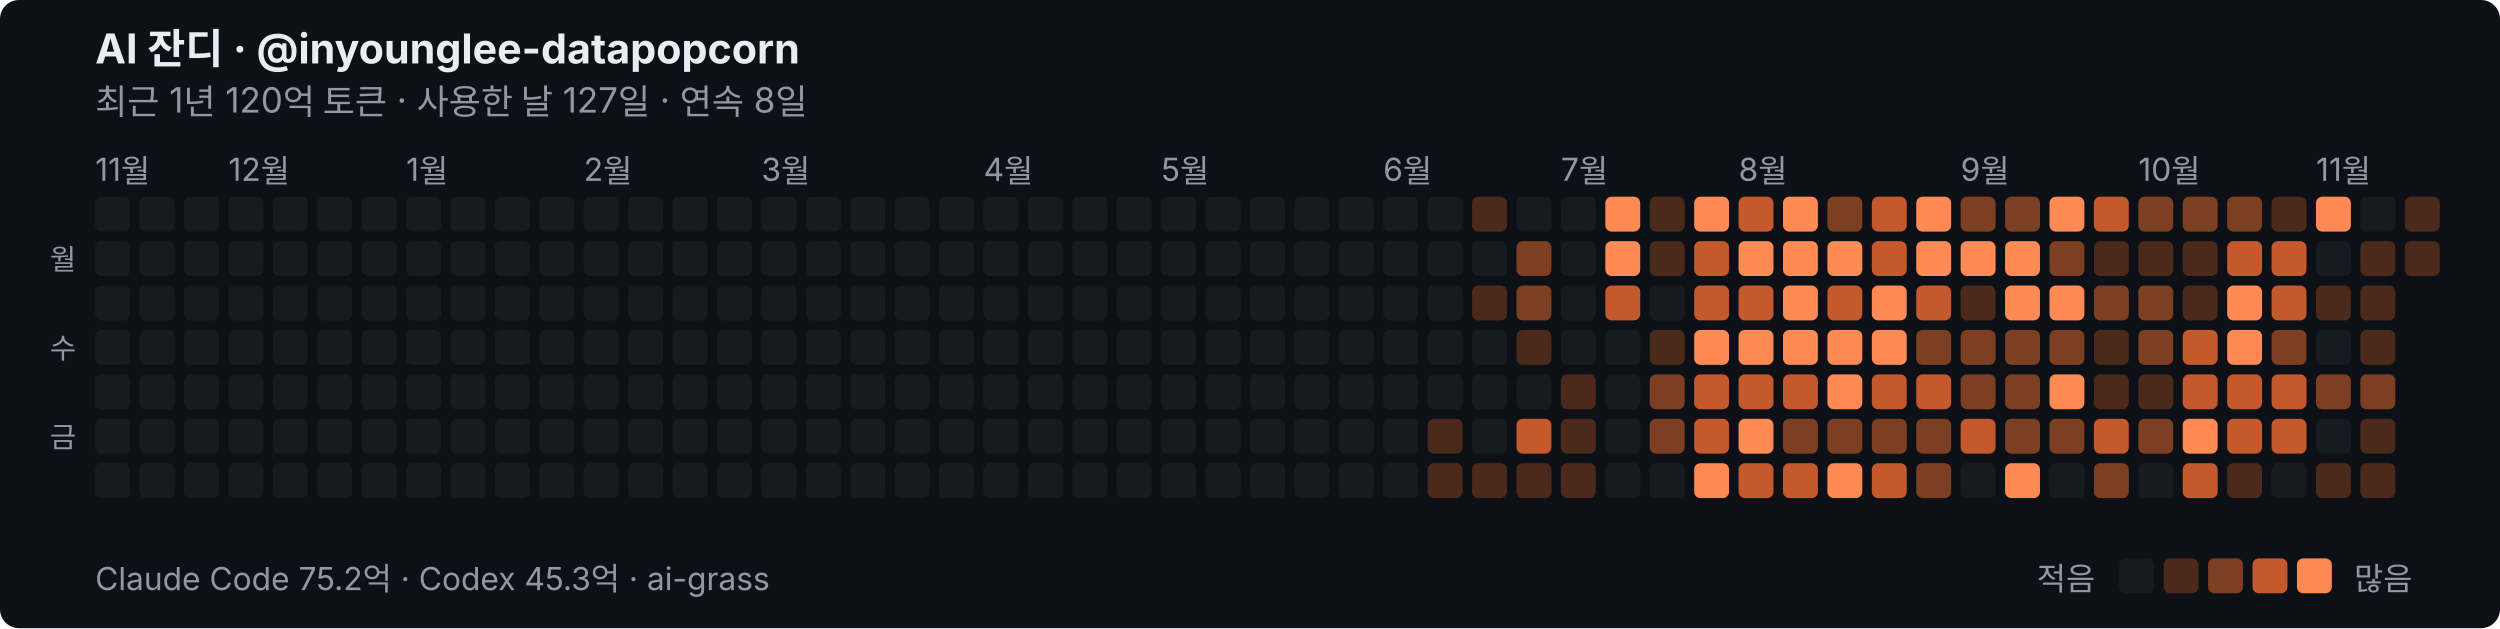
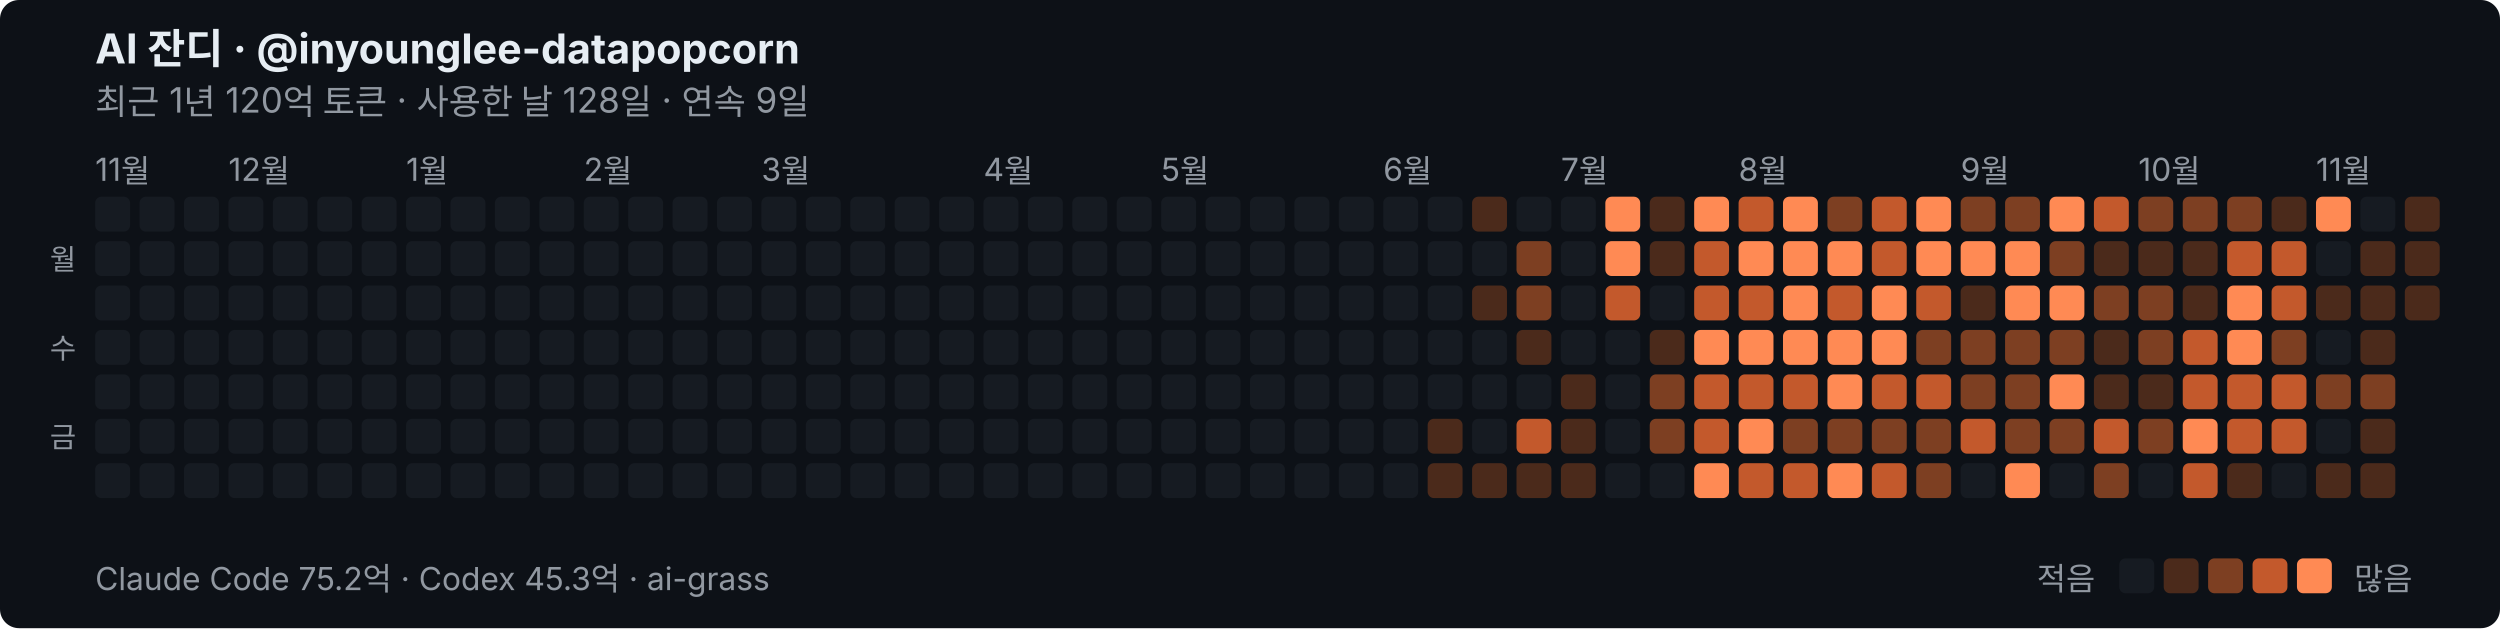
- <svg xmlns="http://www.w3.org/2000/svg" width="788" height="198" viewBox="0 0 788 198" role="img" aria-label="AI 잔디 · @inyounglee-datapopcorn 최근 1년 120억 토큰 · 사용한 날 127일 · 연속 8일">
+ <svg xmlns="http://www.w3.org/2000/svg" width="788" height="198" viewBox="0 0 788 198" role="img" aria-label="AI 잔디 · @inyounglee-datapopcorn 최근 1년 120억 토큰 · 사용한 날 128일 · 연속 9일">
  <rect width="788" height="198" rx="6" fill="#0d1117" />
  <g font-family="-apple-system,BlinkMacSystemFont,'Segoe UI','Apple SD Gothic Neo','Malgun Gothic',sans-serif">
    <text x="30" y="20" font-size="13" font-weight="700" fill="#e6edf3">AI 잔디 · @inyounglee-datapopcorn</text>
-     <text x="30" y="36" font-size="11" fill="#9198a1">최근 1년 120억 토큰 · 사용한 날 127일 · 연속 8일</text>
+     <text x="30" y="36" font-size="11" fill="#9198a1">최근 1년 120억 토큰 · 사용한 날 128일 · 연속 9일</text>
    <text x="30" y="57" font-size="10" fill="#9198a1">11월</text>
    <text x="72" y="57" font-size="10" fill="#9198a1">12월</text>
    <text x="128" y="57" font-size="10" fill="#9198a1">1월</text>
    <text x="184" y="57" font-size="10" fill="#9198a1">2월</text>
    <text x="240" y="57" font-size="10" fill="#9198a1">3월</text>
    <text x="310" y="57" font-size="10" fill="#9198a1">4월</text>
    <text x="366" y="57" font-size="10" fill="#9198a1">5월</text>
    <text x="436" y="57" font-size="10" fill="#9198a1">6월</text>
    <text x="492" y="57" font-size="10" fill="#9198a1">7월</text>
    <text x="548" y="57" font-size="10" fill="#9198a1">8월</text>
    <text x="618" y="57" font-size="10" fill="#9198a1">9월</text>
    <text x="674" y="57" font-size="10" fill="#9198a1">10월</text>
    <text x="730" y="57" font-size="10" fill="#9198a1">11월</text>
    <text x="24" y="85" font-size="9" text-anchor="end" fill="#9198a1">월</text>
    <text x="24" y="113" font-size="9" text-anchor="end" fill="#9198a1">수</text>
    <text x="24" y="141" font-size="9" text-anchor="end" fill="#9198a1">금</text>
    <rect x="30" y="62" width="11" height="11" rx="2" fill="#161b22" />
    <rect x="30" y="76" width="11" height="11" rx="2" fill="#161b22" />
    <rect x="30" y="90" width="11" height="11" rx="2" fill="#161b22" />
    <rect x="30" y="104" width="11" height="11" rx="2" fill="#161b22" />
    <rect x="30" y="118" width="11" height="11" rx="2" fill="#161b22" />
    <rect x="30" y="132" width="11" height="11" rx="2" fill="#161b22" />
    <rect x="30" y="146" width="11" height="11" rx="2" fill="#161b22" />
    <rect x="44" y="62" width="11" height="11" rx="2" fill="#161b22" />
    <rect x="44" y="76" width="11" height="11" rx="2" fill="#161b22" />
    <rect x="44" y="90" width="11" height="11" rx="2" fill="#161b22" />
    <rect x="44" y="104" width="11" height="11" rx="2" fill="#161b22" />
    <rect x="44" y="118" width="11" height="11" rx="2" fill="#161b22" />
    <rect x="44" y="132" width="11" height="11" rx="2" fill="#161b22" />
    <rect x="44" y="146" width="11" height="11" rx="2" fill="#161b22" />
    <rect x="58" y="62" width="11" height="11" rx="2" fill="#161b22" />
    <rect x="58" y="76" width="11" height="11" rx="2" fill="#161b22" />
    <rect x="58" y="90" width="11" height="11" rx="2" fill="#161b22" />
    <rect x="58" y="104" width="11" height="11" rx="2" fill="#161b22" />
    <rect x="58" y="118" width="11" height="11" rx="2" fill="#161b22" />
    <rect x="58" y="132" width="11" height="11" rx="2" fill="#161b22" />
    <rect x="58" y="146" width="11" height="11" rx="2" fill="#161b22" />
    <rect x="72" y="62" width="11" height="11" rx="2" fill="#161b22" />
    <rect x="72" y="76" width="11" height="11" rx="2" fill="#161b22" />
    <rect x="72" y="90" width="11" height="11" rx="2" fill="#161b22" />
    <rect x="72" y="104" width="11" height="11" rx="2" fill="#161b22" />
    <rect x="72" y="118" width="11" height="11" rx="2" fill="#161b22" />
    <rect x="72" y="132" width="11" height="11" rx="2" fill="#161b22" />
    <rect x="72" y="146" width="11" height="11" rx="2" fill="#161b22" />
    <rect x="86" y="62" width="11" height="11" rx="2" fill="#161b22" />
    <rect x="86" y="76" width="11" height="11" rx="2" fill="#161b22" />
    <rect x="86" y="90" width="11" height="11" rx="2" fill="#161b22" />
    <rect x="86" y="104" width="11" height="11" rx="2" fill="#161b22" />
    <rect x="86" y="118" width="11" height="11" rx="2" fill="#161b22" />
    <rect x="86" y="132" width="11" height="11" rx="2" fill="#161b22" />
    <rect x="86" y="146" width="11" height="11" rx="2" fill="#161b22" />
    <rect x="100" y="62" width="11" height="11" rx="2" fill="#161b22" />
    <rect x="100" y="76" width="11" height="11" rx="2" fill="#161b22" />
    <rect x="100" y="90" width="11" height="11" rx="2" fill="#161b22" />
    <rect x="100" y="104" width="11" height="11" rx="2" fill="#161b22" />
    <rect x="100" y="118" width="11" height="11" rx="2" fill="#161b22" />
    <rect x="100" y="132" width="11" height="11" rx="2" fill="#161b22" />
    <rect x="100" y="146" width="11" height="11" rx="2" fill="#161b22" />
    <rect x="114" y="62" width="11" height="11" rx="2" fill="#161b22" />
    <rect x="114" y="76" width="11" height="11" rx="2" fill="#161b22" />
    <rect x="114" y="90" width="11" height="11" rx="2" fill="#161b22" />
    <rect x="114" y="104" width="11" height="11" rx="2" fill="#161b22" />
    <rect x="114" y="118" width="11" height="11" rx="2" fill="#161b22" />
    <rect x="114" y="132" width="11" height="11" rx="2" fill="#161b22" />
    <rect x="114" y="146" width="11" height="11" rx="2" fill="#161b22" />
    <rect x="128" y="62" width="11" height="11" rx="2" fill="#161b22" />
    <rect x="128" y="76" width="11" height="11" rx="2" fill="#161b22" />
    <rect x="128" y="90" width="11" height="11" rx="2" fill="#161b22" />
    <rect x="128" y="104" width="11" height="11" rx="2" fill="#161b22" />
    <rect x="128" y="118" width="11" height="11" rx="2" fill="#161b22" />
    <rect x="128" y="132" width="11" height="11" rx="2" fill="#161b22" />
    <rect x="128" y="146" width="11" height="11" rx="2" fill="#161b22" />
    <rect x="142" y="62" width="11" height="11" rx="2" fill="#161b22" />
    <rect x="142" y="76" width="11" height="11" rx="2" fill="#161b22" />
    <rect x="142" y="90" width="11" height="11" rx="2" fill="#161b22" />
    <rect x="142" y="104" width="11" height="11" rx="2" fill="#161b22" />
    <rect x="142" y="118" width="11" height="11" rx="2" fill="#161b22" />
    <rect x="142" y="132" width="11" height="11" rx="2" fill="#161b22" />
    <rect x="142" y="146" width="11" height="11" rx="2" fill="#161b22" />
    <rect x="156" y="62" width="11" height="11" rx="2" fill="#161b22" />
    <rect x="156" y="76" width="11" height="11" rx="2" fill="#161b22" />
    <rect x="156" y="90" width="11" height="11" rx="2" fill="#161b22" />
    <rect x="156" y="104" width="11" height="11" rx="2" fill="#161b22" />
    <rect x="156" y="118" width="11" height="11" rx="2" fill="#161b22" />
    <rect x="156" y="132" width="11" height="11" rx="2" fill="#161b22" />
    <rect x="156" y="146" width="11" height="11" rx="2" fill="#161b22" />
    <rect x="170" y="62" width="11" height="11" rx="2" fill="#161b22" />
    <rect x="170" y="76" width="11" height="11" rx="2" fill="#161b22" />
    <rect x="170" y="90" width="11" height="11" rx="2" fill="#161b22" />
    <rect x="170" y="104" width="11" height="11" rx="2" fill="#161b22" />
    <rect x="170" y="118" width="11" height="11" rx="2" fill="#161b22" />
    <rect x="170" y="132" width="11" height="11" rx="2" fill="#161b22" />
    <rect x="170" y="146" width="11" height="11" rx="2" fill="#161b22" />
    <rect x="184" y="62" width="11" height="11" rx="2" fill="#161b22" />
    <rect x="184" y="76" width="11" height="11" rx="2" fill="#161b22" />
    <rect x="184" y="90" width="11" height="11" rx="2" fill="#161b22" />
    <rect x="184" y="104" width="11" height="11" rx="2" fill="#161b22" />
    <rect x="184" y="118" width="11" height="11" rx="2" fill="#161b22" />
    <rect x="184" y="132" width="11" height="11" rx="2" fill="#161b22" />
    <rect x="184" y="146" width="11" height="11" rx="2" fill="#161b22" />
    <rect x="198" y="62" width="11" height="11" rx="2" fill="#161b22" />
    <rect x="198" y="76" width="11" height="11" rx="2" fill="#161b22" />
    <rect x="198" y="90" width="11" height="11" rx="2" fill="#161b22" />
    <rect x="198" y="104" width="11" height="11" rx="2" fill="#161b22" />
    <rect x="198" y="118" width="11" height="11" rx="2" fill="#161b22" />
    <rect x="198" y="132" width="11" height="11" rx="2" fill="#161b22" />
    <rect x="198" y="146" width="11" height="11" rx="2" fill="#161b22" />
    <rect x="212" y="62" width="11" height="11" rx="2" fill="#161b22" />
    <rect x="212" y="76" width="11" height="11" rx="2" fill="#161b22" />
    <rect x="212" y="90" width="11" height="11" rx="2" fill="#161b22" />
    <rect x="212" y="104" width="11" height="11" rx="2" fill="#161b22" />
    <rect x="212" y="118" width="11" height="11" rx="2" fill="#161b22" />
    <rect x="212" y="132" width="11" height="11" rx="2" fill="#161b22" />
    <rect x="212" y="146" width="11" height="11" rx="2" fill="#161b22" />
    <rect x="226" y="62" width="11" height="11" rx="2" fill="#161b22" />
    <rect x="226" y="76" width="11" height="11" rx="2" fill="#161b22" />
    <rect x="226" y="90" width="11" height="11" rx="2" fill="#161b22" />
    <rect x="226" y="104" width="11" height="11" rx="2" fill="#161b22" />
    <rect x="226" y="118" width="11" height="11" rx="2" fill="#161b22" />
    <rect x="226" y="132" width="11" height="11" rx="2" fill="#161b22" />
    <rect x="226" y="146" width="11" height="11" rx="2" fill="#161b22" />
    <rect x="240" y="62" width="11" height="11" rx="2" fill="#161b22" />
    <rect x="240" y="76" width="11" height="11" rx="2" fill="#161b22" />
    <rect x="240" y="90" width="11" height="11" rx="2" fill="#161b22" />
    <rect x="240" y="104" width="11" height="11" rx="2" fill="#161b22" />
    <rect x="240" y="118" width="11" height="11" rx="2" fill="#161b22" />
    <rect x="240" y="132" width="11" height="11" rx="2" fill="#161b22" />
    <rect x="240" y="146" width="11" height="11" rx="2" fill="#161b22" />
    <rect x="254" y="62" width="11" height="11" rx="2" fill="#161b22" />
    <rect x="254" y="76" width="11" height="11" rx="2" fill="#161b22" />
    <rect x="254" y="90" width="11" height="11" rx="2" fill="#161b22" />
    <rect x="254" y="104" width="11" height="11" rx="2" fill="#161b22" />
    <rect x="254" y="118" width="11" height="11" rx="2" fill="#161b22" />
    <rect x="254" y="132" width="11" height="11" rx="2" fill="#161b22" />
    <rect x="254" y="146" width="11" height="11" rx="2" fill="#161b22" />
    <rect x="268" y="62" width="11" height="11" rx="2" fill="#161b22" />
    <rect x="268" y="76" width="11" height="11" rx="2" fill="#161b22" />
    <rect x="268" y="90" width="11" height="11" rx="2" fill="#161b22" />
    <rect x="268" y="104" width="11" height="11" rx="2" fill="#161b22" />
    <rect x="268" y="118" width="11" height="11" rx="2" fill="#161b22" />
    <rect x="268" y="132" width="11" height="11" rx="2" fill="#161b22" />
    <rect x="268" y="146" width="11" height="11" rx="2" fill="#161b22" />
    <rect x="282" y="62" width="11" height="11" rx="2" fill="#161b22" />
    <rect x="282" y="76" width="11" height="11" rx="2" fill="#161b22" />
    <rect x="282" y="90" width="11" height="11" rx="2" fill="#161b22" />
    <rect x="282" y="104" width="11" height="11" rx="2" fill="#161b22" />
    <rect x="282" y="118" width="11" height="11" rx="2" fill="#161b22" />
    <rect x="282" y="132" width="11" height="11" rx="2" fill="#161b22" />
    <rect x="282" y="146" width="11" height="11" rx="2" fill="#161b22" />
    <rect x="296" y="62" width="11" height="11" rx="2" fill="#161b22" />
    <rect x="296" y="76" width="11" height="11" rx="2" fill="#161b22" />
    <rect x="296" y="90" width="11" height="11" rx="2" fill="#161b22" />
    <rect x="296" y="104" width="11" height="11" rx="2" fill="#161b22" />
    <rect x="296" y="118" width="11" height="11" rx="2" fill="#161b22" />
    <rect x="296" y="132" width="11" height="11" rx="2" fill="#161b22" />
    <rect x="296" y="146" width="11" height="11" rx="2" fill="#161b22" />
    <rect x="310" y="62" width="11" height="11" rx="2" fill="#161b22" />
    <rect x="310" y="76" width="11" height="11" rx="2" fill="#161b22" />
    <rect x="310" y="90" width="11" height="11" rx="2" fill="#161b22" />
    <rect x="310" y="104" width="11" height="11" rx="2" fill="#161b22" />
    <rect x="310" y="118" width="11" height="11" rx="2" fill="#161b22" />
    <rect x="310" y="132" width="11" height="11" rx="2" fill="#161b22" />
    <rect x="310" y="146" width="11" height="11" rx="2" fill="#161b22" />
    <rect x="324" y="62" width="11" height="11" rx="2" fill="#161b22" />
    <rect x="324" y="76" width="11" height="11" rx="2" fill="#161b22" />
    <rect x="324" y="90" width="11" height="11" rx="2" fill="#161b22" />
    <rect x="324" y="104" width="11" height="11" rx="2" fill="#161b22" />
    <rect x="324" y="118" width="11" height="11" rx="2" fill="#161b22" />
    <rect x="324" y="132" width="11" height="11" rx="2" fill="#161b22" />
    <rect x="324" y="146" width="11" height="11" rx="2" fill="#161b22" />
    <rect x="338" y="62" width="11" height="11" rx="2" fill="#161b22" />
    <rect x="338" y="76" width="11" height="11" rx="2" fill="#161b22" />
    <rect x="338" y="90" width="11" height="11" rx="2" fill="#161b22" />
    <rect x="338" y="104" width="11" height="11" rx="2" fill="#161b22" />
    <rect x="338" y="118" width="11" height="11" rx="2" fill="#161b22" />
    <rect x="338" y="132" width="11" height="11" rx="2" fill="#161b22" />
    <rect x="338" y="146" width="11" height="11" rx="2" fill="#161b22" />
    <rect x="352" y="62" width="11" height="11" rx="2" fill="#161b22" />
    <rect x="352" y="76" width="11" height="11" rx="2" fill="#161b22" />
    <rect x="352" y="90" width="11" height="11" rx="2" fill="#161b22" />
    <rect x="352" y="104" width="11" height="11" rx="2" fill="#161b22" />
    <rect x="352" y="118" width="11" height="11" rx="2" fill="#161b22" />
    <rect x="352" y="132" width="11" height="11" rx="2" fill="#161b22" />
    <rect x="352" y="146" width="11" height="11" rx="2" fill="#161b22" />
    <rect x="366" y="62" width="11" height="11" rx="2" fill="#161b22" />
    <rect x="366" y="76" width="11" height="11" rx="2" fill="#161b22" />
    <rect x="366" y="90" width="11" height="11" rx="2" fill="#161b22" />
    <rect x="366" y="104" width="11" height="11" rx="2" fill="#161b22" />
    <rect x="366" y="118" width="11" height="11" rx="2" fill="#161b22" />
    <rect x="366" y="132" width="11" height="11" rx="2" fill="#161b22" />
    <rect x="366" y="146" width="11" height="11" rx="2" fill="#161b22" />
    <rect x="380" y="62" width="11" height="11" rx="2" fill="#161b22" />
    <rect x="380" y="76" width="11" height="11" rx="2" fill="#161b22" />
    <rect x="380" y="90" width="11" height="11" rx="2" fill="#161b22" />
    <rect x="380" y="104" width="11" height="11" rx="2" fill="#161b22" />
    <rect x="380" y="118" width="11" height="11" rx="2" fill="#161b22" />
    <rect x="380" y="132" width="11" height="11" rx="2" fill="#161b22" />
    <rect x="380" y="146" width="11" height="11" rx="2" fill="#161b22" />
    <rect x="394" y="62" width="11" height="11" rx="2" fill="#161b22" />
    <rect x="394" y="76" width="11" height="11" rx="2" fill="#161b22" />
    <rect x="394" y="90" width="11" height="11" rx="2" fill="#161b22" />
    <rect x="394" y="104" width="11" height="11" rx="2" fill="#161b22" />
    <rect x="394" y="118" width="11" height="11" rx="2" fill="#161b22" />
    <rect x="394" y="132" width="11" height="11" rx="2" fill="#161b22" />
    <rect x="394" y="146" width="11" height="11" rx="2" fill="#161b22" />
    <rect x="408" y="62" width="11" height="11" rx="2" fill="#161b22" />
    <rect x="408" y="76" width="11" height="11" rx="2" fill="#161b22" />
    <rect x="408" y="90" width="11" height="11" rx="2" fill="#161b22" />
    <rect x="408" y="104" width="11" height="11" rx="2" fill="#161b22" />
    <rect x="408" y="118" width="11" height="11" rx="2" fill="#161b22" />
    <rect x="408" y="132" width="11" height="11" rx="2" fill="#161b22" />
    <rect x="408" y="146" width="11" height="11" rx="2" fill="#161b22" />
    <rect x="422" y="62" width="11" height="11" rx="2" fill="#161b22" />
    <rect x="422" y="76" width="11" height="11" rx="2" fill="#161b22" />
    <rect x="422" y="90" width="11" height="11" rx="2" fill="#161b22" />
    <rect x="422" y="104" width="11" height="11" rx="2" fill="#161b22" />
    <rect x="422" y="118" width="11" height="11" rx="2" fill="#161b22" />
    <rect x="422" y="132" width="11" height="11" rx="2" fill="#161b22" />
    <rect x="422" y="146" width="11" height="11" rx="2" fill="#161b22" />
    <rect x="436" y="62" width="11" height="11" rx="2" fill="#161b22" />
    <rect x="436" y="76" width="11" height="11" rx="2" fill="#161b22" />
    <rect x="436" y="90" width="11" height="11" rx="2" fill="#161b22" />
    <rect x="436" y="104" width="11" height="11" rx="2" fill="#161b22" />
    <rect x="436" y="118" width="11" height="11" rx="2" fill="#161b22" />
    <rect x="436" y="132" width="11" height="11" rx="2" fill="#161b22" />
    <rect x="436" y="146" width="11" height="11" rx="2" fill="#161b22" />
    <rect x="450" y="62" width="11" height="11" rx="2" fill="#161b22" />
    <rect x="450" y="76" width="11" height="11" rx="2" fill="#161b22" />
    <rect x="450" y="90" width="11" height="11" rx="2" fill="#161b22" />
    <rect x="450" y="104" width="11" height="11" rx="2" fill="#161b22" />
    <rect x="450" y="118" width="11" height="11" rx="2" fill="#161b22" />
    <rect x="450" y="132" width="11" height="11" rx="2" fill="#4b2a1b" />
    <rect x="450" y="146" width="11" height="11" rx="2" fill="#4b2a1b" />
    <rect x="464" y="62" width="11" height="11" rx="2" fill="#4b2a1b" />
    <rect x="464" y="76" width="11" height="11" rx="2" fill="#161b22" />
    <rect x="464" y="90" width="11" height="11" rx="2" fill="#4b2a1b" />
    <rect x="464" y="104" width="11" height="11" rx="2" fill="#161b22" />
    <rect x="464" y="118" width="11" height="11" rx="2" fill="#161b22" />
    <rect x="464" y="132" width="11" height="11" rx="2" fill="#161b22" />
    <rect x="464" y="146" width="11" height="11" rx="2" fill="#4b2a1b" />
    <rect x="478" y="62" width="11" height="11" rx="2" fill="#161b22" />
    <rect x="478" y="76" width="11" height="11" rx="2" fill="#7d3f22" />
    <rect x="478" y="90" width="11" height="11" rx="2" fill="#7d3f22" />
    <rect x="478" y="104" width="11" height="11" rx="2" fill="#4b2a1b" />
    <rect x="478" y="118" width="11" height="11" rx="2" fill="#161b22" />
    <rect x="478" y="132" width="11" height="11" rx="2" fill="#c3592c" />
    <rect x="478" y="146" width="11" height="11" rx="2" fill="#4b2a1b" />
    <rect x="492" y="62" width="11" height="11" rx="2" fill="#161b22" />
    <rect x="492" y="76" width="11" height="11" rx="2" fill="#161b22" />
    <rect x="492" y="90" width="11" height="11" rx="2" fill="#161b22" />
    <rect x="492" y="104" width="11" height="11" rx="2" fill="#161b22" />
    <rect x="492" y="118" width="11" height="11" rx="2" fill="#4b2a1b" />
    <rect x="492" y="132" width="11" height="11" rx="2" fill="#4b2a1b" />
    <rect x="492" y="146" width="11" height="11" rx="2" fill="#4b2a1b" />
    <rect x="506" y="62" width="11" height="11" rx="2" fill="#ff8a54" />
    <rect x="506" y="76" width="11" height="11" rx="2" fill="#ff8a54" />
    <rect x="506" y="90" width="11" height="11" rx="2" fill="#c3592c" />
    <rect x="506" y="104" width="11" height="11" rx="2" fill="#161b22" />
    <rect x="506" y="118" width="11" height="11" rx="2" fill="#161b22" />
    <rect x="506" y="132" width="11" height="11" rx="2" fill="#161b22" />
    <rect x="506" y="146" width="11" height="11" rx="2" fill="#161b22" />
    <rect x="520" y="62" width="11" height="11" rx="2" fill="#4b2a1b" />
    <rect x="520" y="76" width="11" height="11" rx="2" fill="#4b2a1b" />
    <rect x="520" y="90" width="11" height="11" rx="2" fill="#161b22" />
    <rect x="520" y="104" width="11" height="11" rx="2" fill="#4b2a1b" />
    <rect x="520" y="118" width="11" height="11" rx="2" fill="#7d3f22" />
    <rect x="520" y="132" width="11" height="11" rx="2" fill="#7d3f22" />
    <rect x="520" y="146" width="11" height="11" rx="2" fill="#161b22" />
    <rect x="534" y="62" width="11" height="11" rx="2" fill="#ff8a54" />
    <rect x="534" y="76" width="11" height="11" rx="2" fill="#c3592c" />
    <rect x="534" y="90" width="11" height="11" rx="2" fill="#c3592c" />
    <rect x="534" y="104" width="11" height="11" rx="2" fill="#ff8a54" />
    <rect x="534" y="118" width="11" height="11" rx="2" fill="#c3592c" />
    <rect x="534" y="132" width="11" height="11" rx="2" fill="#c3592c" />
    <rect x="534" y="146" width="11" height="11" rx="2" fill="#ff8a54" />
    <rect x="548" y="62" width="11" height="11" rx="2" fill="#c3592c" />
    <rect x="548" y="76" width="11" height="11" rx="2" fill="#ff8a54" />
    <rect x="548" y="90" width="11" height="11" rx="2" fill="#c3592c" />
    <rect x="548" y="104" width="11" height="11" rx="2" fill="#ff8a54" />
    <rect x="548" y="118" width="11" height="11" rx="2" fill="#c3592c" />
    <rect x="548" y="132" width="11" height="11" rx="2" fill="#ff8a54" />
    <rect x="548" y="146" width="11" height="11" rx="2" fill="#c3592c" />
    <rect x="562" y="62" width="11" height="11" rx="2" fill="#ff8a54" />
    <rect x="562" y="76" width="11" height="11" rx="2" fill="#ff8a54" />
    <rect x="562" y="90" width="11" height="11" rx="2" fill="#ff8a54" />
    <rect x="562" y="104" width="11" height="11" rx="2" fill="#ff8a54" />
    <rect x="562" y="118" width="11" height="11" rx="2" fill="#c3592c" />
    <rect x="562" y="132" width="11" height="11" rx="2" fill="#7d3f22" />
    <rect x="562" y="146" width="11" height="11" rx="2" fill="#c3592c" />
    <rect x="576" y="62" width="11" height="11" rx="2" fill="#7d3f22" />
    <rect x="576" y="76" width="11" height="11" rx="2" fill="#ff8a54" />
    <rect x="576" y="90" width="11" height="11" rx="2" fill="#c3592c" />
    <rect x="576" y="104" width="11" height="11" rx="2" fill="#ff8a54" />
    <rect x="576" y="118" width="11" height="11" rx="2" fill="#ff8a54" />
    <rect x="576" y="132" width="11" height="11" rx="2" fill="#7d3f22" />
    <rect x="576" y="146" width="11" height="11" rx="2" fill="#ff8a54" />
    <rect x="590" y="62" width="11" height="11" rx="2" fill="#c3592c" />
    <rect x="590" y="76" width="11" height="11" rx="2" fill="#c3592c" />
    <rect x="590" y="90" width="11" height="11" rx="2" fill="#ff8a54" />
    <rect x="590" y="104" width="11" height="11" rx="2" fill="#ff8a54" />
    <rect x="590" y="118" width="11" height="11" rx="2" fill="#c3592c" />
    <rect x="590" y="132" width="11" height="11" rx="2" fill="#7d3f22" />
    <rect x="590" y="146" width="11" height="11" rx="2" fill="#c3592c" />
    <rect x="604" y="62" width="11" height="11" rx="2" fill="#ff8a54" />
    <rect x="604" y="76" width="11" height="11" rx="2" fill="#ff8a54" />
    <rect x="604" y="90" width="11" height="11" rx="2" fill="#c3592c" />
    <rect x="604" y="104" width="11" height="11" rx="2" fill="#7d3f22" />
    <rect x="604" y="118" width="11" height="11" rx="2" fill="#c3592c" />
    <rect x="604" y="132" width="11" height="11" rx="2" fill="#7d3f22" />
    <rect x="604" y="146" width="11" height="11" rx="2" fill="#7d3f22" />
    <rect x="618" y="62" width="11" height="11" rx="2" fill="#7d3f22" />
    <rect x="618" y="76" width="11" height="11" rx="2" fill="#ff8a54" />
    <rect x="618" y="90" width="11" height="11" rx="2" fill="#4b2a1b" />
    <rect x="618" y="104" width="11" height="11" rx="2" fill="#7d3f22" />
    <rect x="618" y="118" width="11" height="11" rx="2" fill="#7d3f22" />
    <rect x="618" y="132" width="11" height="11" rx="2" fill="#c3592c" />
    <rect x="618" y="146" width="11" height="11" rx="2" fill="#161b22" />
    <rect x="632" y="62" width="11" height="11" rx="2" fill="#7d3f22" />
    <rect x="632" y="76" width="11" height="11" rx="2" fill="#ff8a54" />
    <rect x="632" y="90" width="11" height="11" rx="2" fill="#ff8a54" />
    <rect x="632" y="104" width="11" height="11" rx="2" fill="#7d3f22" />
    <rect x="632" y="118" width="11" height="11" rx="2" fill="#7d3f22" />
    <rect x="632" y="132" width="11" height="11" rx="2" fill="#7d3f22" />
    <rect x="632" y="146" width="11" height="11" rx="2" fill="#ff8a54" />
    <rect x="646" y="62" width="11" height="11" rx="2" fill="#ff8a54" />
    <rect x="646" y="76" width="11" height="11" rx="2" fill="#7d3f22" />
    <rect x="646" y="90" width="11" height="11" rx="2" fill="#ff8a54" />
    <rect x="646" y="104" width="11" height="11" rx="2" fill="#7d3f22" />
    <rect x="646" y="118" width="11" height="11" rx="2" fill="#ff8a54" />
    <rect x="646" y="132" width="11" height="11" rx="2" fill="#7d3f22" />
    <rect x="646" y="146" width="11" height="11" rx="2" fill="#161b22" />
    <rect x="660" y="62" width="11" height="11" rx="2" fill="#c3592c" />
    <rect x="660" y="76" width="11" height="11" rx="2" fill="#4b2a1b" />
    <rect x="660" y="90" width="11" height="11" rx="2" fill="#7d3f22" />
    <rect x="660" y="104" width="11" height="11" rx="2" fill="#4b2a1b" />
    <rect x="660" y="118" width="11" height="11" rx="2" fill="#4b2a1b" />
    <rect x="660" y="132" width="11" height="11" rx="2" fill="#c3592c" />
    <rect x="660" y="146" width="11" height="11" rx="2" fill="#7d3f22" />
    <rect x="674" y="62" width="11" height="11" rx="2" fill="#7d3f22" />
    <rect x="674" y="76" width="11" height="11" rx="2" fill="#4b2a1b" />
    <rect x="674" y="90" width="11" height="11" rx="2" fill="#7d3f22" />
    <rect x="674" y="104" width="11" height="11" rx="2" fill="#7d3f22" />
    <rect x="674" y="118" width="11" height="11" rx="2" fill="#4b2a1b" />
    <rect x="674" y="132" width="11" height="11" rx="2" fill="#7d3f22" />
    <rect x="674" y="146" width="11" height="11" rx="2" fill="#161b22" />
    <rect x="688" y="62" width="11" height="11" rx="2" fill="#7d3f22" />
    <rect x="688" y="76" width="11" height="11" rx="2" fill="#4b2a1b" />
    <rect x="688" y="90" width="11" height="11" rx="2" fill="#4b2a1b" />
    <rect x="688" y="104" width="11" height="11" rx="2" fill="#c3592c" />
    <rect x="688" y="118" width="11" height="11" rx="2" fill="#c3592c" />
    <rect x="688" y="132" width="11" height="11" rx="2" fill="#ff8a54" />
    <rect x="688" y="146" width="11" height="11" rx="2" fill="#c3592c" />
    <rect x="702" y="62" width="11" height="11" rx="2" fill="#7d3f22" />
    <rect x="702" y="76" width="11" height="11" rx="2" fill="#c3592c" />
    <rect x="702" y="90" width="11" height="11" rx="2" fill="#ff8a54" />
    <rect x="702" y="104" width="11" height="11" rx="2" fill="#ff8a54" />
    <rect x="702" y="118" width="11" height="11" rx="2" fill="#c3592c" />
    <rect x="702" y="132" width="11" height="11" rx="2" fill="#c3592c" />
    <rect x="702" y="146" width="11" height="11" rx="2" fill="#4b2a1b" />
    <rect x="716" y="62" width="11" height="11" rx="2" fill="#4b2a1b" />
    <rect x="716" y="76" width="11" height="11" rx="2" fill="#c3592c" />
    <rect x="716" y="90" width="11" height="11" rx="2" fill="#c3592c" />
    <rect x="716" y="104" width="11" height="11" rx="2" fill="#7d3f22" />
    <rect x="716" y="118" width="11" height="11" rx="2" fill="#c3592c" />
    <rect x="716" y="132" width="11" height="11" rx="2" fill="#c3592c" />
    <rect x="716" y="146" width="11" height="11" rx="2" fill="#161b22" />
    <rect x="730" y="62" width="11" height="11" rx="2" fill="#ff8a54" />
    <rect x="730" y="76" width="11" height="11" rx="2" fill="#161b22" />
    <rect x="730" y="90" width="11" height="11" rx="2" fill="#4b2a1b" />
    <rect x="730" y="104" width="11" height="11" rx="2" fill="#161b22" />
    <rect x="730" y="118" width="11" height="11" rx="2" fill="#7d3f22" />
    <rect x="730" y="132" width="11" height="11" rx="2" fill="#161b22" />
    <rect x="730" y="146" width="11" height="11" rx="2" fill="#4b2a1b" />
    <rect x="744" y="62" width="11" height="11" rx="2" fill="#161b22" />
    <rect x="744" y="76" width="11" height="11" rx="2" fill="#4b2a1b" />
    <rect x="744" y="90" width="11" height="11" rx="2" fill="#4b2a1b" />
    <rect x="744" y="104" width="11" height="11" rx="2" fill="#4b2a1b" />
    <rect x="744" y="118" width="11" height="11" rx="2" fill="#7d3f22" />
    <rect x="744" y="132" width="11" height="11" rx="2" fill="#4b2a1b" />
    <rect x="744" y="146" width="11" height="11" rx="2" fill="#4b2a1b" />
    <rect x="758" y="62" width="11" height="11" rx="2" fill="#4b2a1b" />
    <rect x="758" y="76" width="11" height="11" rx="2" fill="#4b2a1b" />
+     <rect x="758" y="90" width="11" height="11" rx="2" fill="#4b2a1b" />
    <text x="30" y="186" font-size="10" fill="#9198a1">Claude Code 75.2억 · Codex 45.3억 · ai-grass</text>
    <text x="642" y="186" font-size="10" fill="#9198a1">적음</text>
    <rect x="668" y="176" width="11" height="11" rx="2" fill="#161b22" />
    <rect x="682" y="176" width="11" height="11" rx="2" fill="#4b2a1b" />
    <rect x="696" y="176" width="11" height="11" rx="2" fill="#7d3f22" />
    <rect x="710" y="176" width="11" height="11" rx="2" fill="#c3592c" />
    <rect x="724" y="176" width="11" height="11" rx="2" fill="#ff8a54" />
    <text x="742" y="186" font-size="10" fill="#9198a1">많음</text>
  </g>
</svg>
